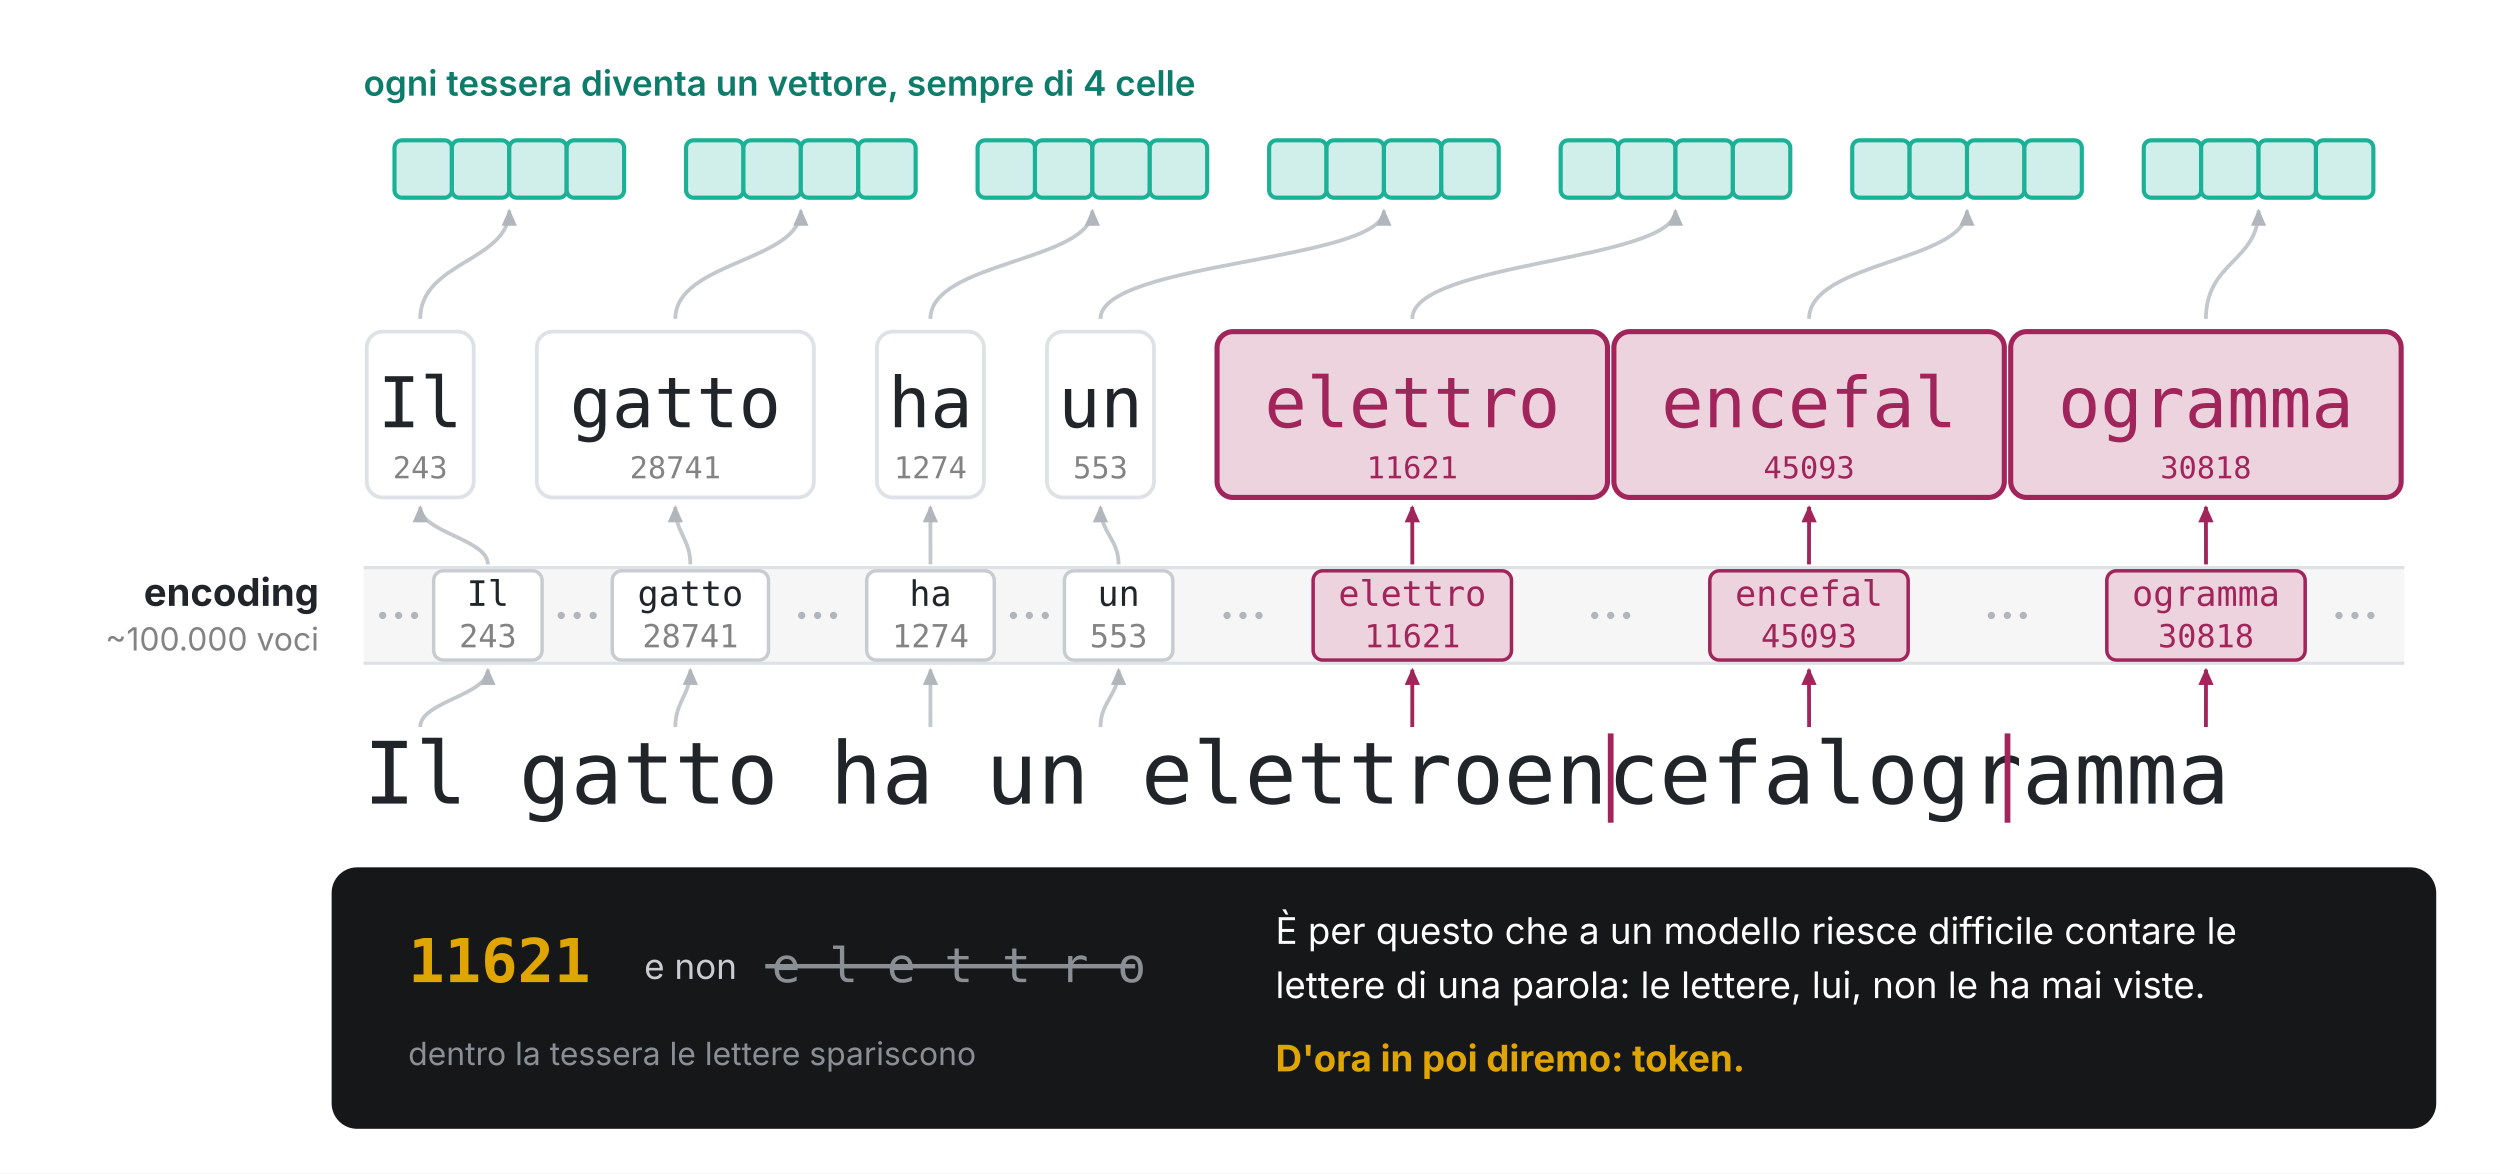
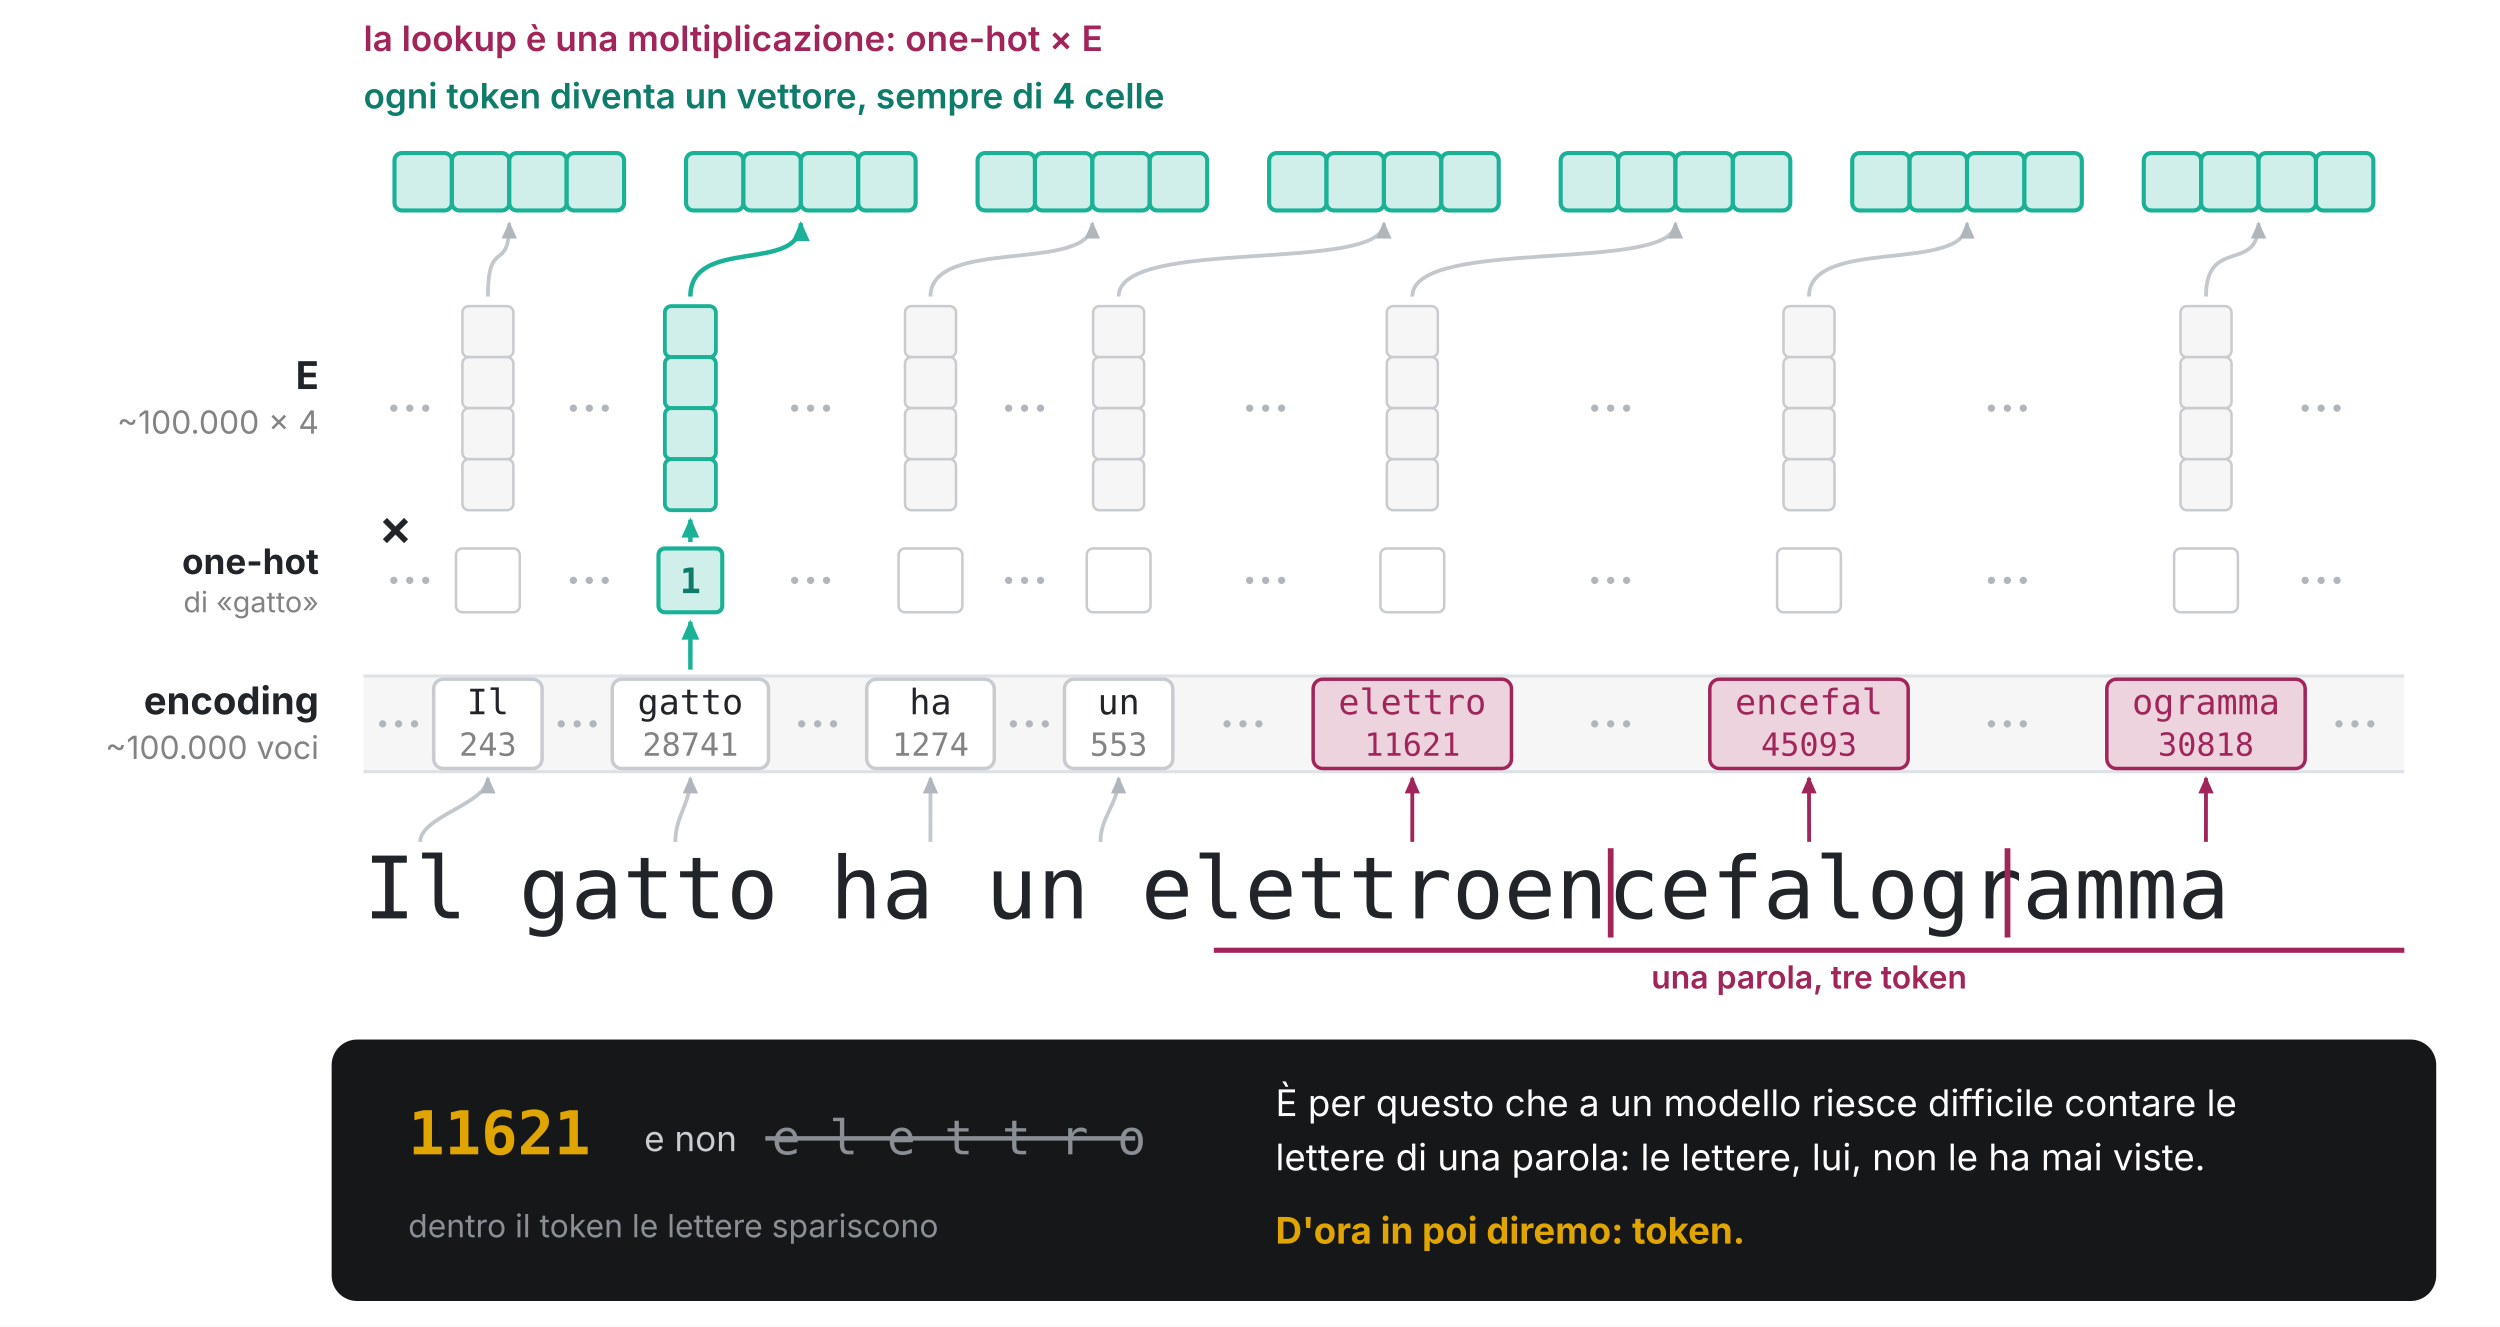
- <svg xmlns="http://www.w3.org/2000/svg" viewBox="0 0 784 368" width="784" height="368" role="img" aria-label="Dal basso: la frase grezza, la riga di encoding del vocabolario che trasforma ogni porzione di testo nel suo id, le tessere-token e infine i vettori di quattro celle; la parola rara pesca tre voci diverse del vocabolario">
+ <svg xmlns="http://www.w3.org/2000/svg" viewBox="0 0 784 416" width="784" height="416" role="img" aria-label="Dal basso: la frase grezza, la riga di encoding del vocabolario che trasforma ogni porzione di testo nel suo id, il vettore one-hot che accende una sola voce, la matrice degli embedding da cui quella voce pesca la sua colonna, e in cima i vettori di quattro celle; la parola rara pesca tre voci diverse del vocabolario">
  <defs>
    <marker id="a" viewBox="0 0 10 10" refX="8" refY="5" markerWidth="5" markerHeight="5" orient="auto-start-reverse">
      <path d="M 0 1 L 9 5 L 0 9 z" fill="#b0b6bc" />
    </marker>
    <marker id="ab" viewBox="0 0 10 10" refX="8" refY="5" markerWidth="5" markerHeight="5" orient="auto-start-reverse">
      <path d="M 0 1 L 9 5 L 0 9 z" fill="#a1245a" />
    </marker>
    <marker id="at" viewBox="0 0 10 10" refX="8" refY="5" markerWidth="5" markerHeight="5" orient="auto-start-reverse">
      <path d="M 0 1 L 9 5 L 0 9 z" fill="#1ab197" />
    </marker>
    <pattern id="dots" width="14" height="14" patternUnits="userSpaceOnUse">
      <circle cx="1.6" cy="1.6" r="1.1" fill="#e4e7ea" />
    </pattern>
  </defs>
-   <rect width="784" height="368" fill="#ffffff" />
-   <text x="100" y="190" font-family="Poppins, system-ui, -apple-system, 'Segoe UI', sans-serif" font-size="12" fill="#212529" text-anchor="end" font-weight="700">encoding</text>
-   <text x="100" y="204" font-family="Poppins, system-ui, -apple-system, 'Segoe UI', sans-serif" font-size="10" fill="#838383" text-anchor="end" font-weight="400">~100.000 voci</text>
+   <rect width="784" height="416" fill="#ffffff" />
+   <text x="100" y="122" font-family="Poppins, system-ui, -apple-system, 'Segoe UI', sans-serif" font-size="12" fill="#212529" text-anchor="end" font-weight="700">E</text>
+   <text x="100" y="136" font-family="Poppins, system-ui, -apple-system, 'Segoe UI', sans-serif" font-size="10" fill="#838383" text-anchor="end" font-weight="400">~100.000 × 4</text>
+   <text x="100" y="180" font-family="Poppins, system-ui, -apple-system, 'Segoe UI', sans-serif" font-size="11" fill="#212529" text-anchor="end" font-weight="700">one-hot</text>
+   <text x="100" y="192" font-family="Poppins, system-ui, -apple-system, 'Segoe UI', sans-serif" font-size="9" fill="#838383" text-anchor="end" font-weight="400">di «gatto»</text>
+   <text x="100" y="224" font-family="Poppins, system-ui, -apple-system, 'Segoe UI', sans-serif" font-size="12" fill="#212529" text-anchor="end" font-weight="700">encoding</text>
+   <text x="100" y="238" font-family="Poppins, system-ui, -apple-system, 'Segoe UI', sans-serif" font-size="10" fill="#838383" text-anchor="end" font-weight="400">~100.000 voci</text>
  <g transform="translate(84 0)">
-     <text x="30" y="30" font-family="Poppins, system-ui, -apple-system, 'Segoe UI', sans-serif" font-size="11" fill="#0e7c6a" text-anchor="start" font-weight="600">ogni tessera diventa un vettore, sempre di 4 celle</text>
-     <rect x="30" y="178" width="640" height="30" rx="0" fill="#f6f6f6" stroke="none" stroke-width="1.0" />
-     <line x1="30" y1="178" x2="670" y2="178" stroke="#dee2e6" stroke-width="1" />
-     <line x1="30" y1="208" x2="670" y2="208" stroke="#dee2e6" stroke-width="1" />
-     <circle cx="36.0" cy="193.0" r="1.15" fill="#b0b6bc" />
-     <circle cx="41.0" cy="193.0" r="1.15" fill="#b0b6bc" />
-     <circle cx="46.0" cy="193.0" r="1.15" fill="#b0b6bc" />
-     <circle cx="92.0" cy="193.0" r="1.15" fill="#b0b6bc" />
-     <circle cx="97.0" cy="193.0" r="1.15" fill="#b0b6bc" />
-     <circle cx="102.0" cy="193.0" r="1.15" fill="#b0b6bc" />
-     <circle cx="167.4" cy="193.0" r="1.15" fill="#b0b6bc" />
-     <circle cx="172.4" cy="193.0" r="1.15" fill="#b0b6bc" />
-     <circle cx="177.4" cy="193.0" r="1.15" fill="#b0b6bc" />
-     <circle cx="233.8" cy="193.0" r="1.15" fill="#b0b6bc" />
-     <circle cx="238.8" cy="193.0" r="1.15" fill="#b0b6bc" />
-     <circle cx="243.8" cy="193.0" r="1.15" fill="#b0b6bc" />
-     <circle cx="300.8" cy="193.0" r="1.15" fill="#b0b6bc" />
-     <circle cx="305.8" cy="193.0" r="1.15" fill="#b0b6bc" />
-     <circle cx="310.8" cy="193.0" r="1.15" fill="#b0b6bc" />
-     <circle cx="416.1" cy="193.0" r="1.15" fill="#b0b6bc" />
-     <circle cx="421.1" cy="193.0" r="1.15" fill="#b0b6bc" />
-     <circle cx="426.1" cy="193.0" r="1.15" fill="#b0b6bc" />
-     <circle cx="540.5" cy="193.0" r="1.15" fill="#b0b6bc" />
-     <circle cx="545.5" cy="193.0" r="1.15" fill="#b0b6bc" />
-     <circle cx="550.5" cy="193.0" r="1.15" fill="#b0b6bc" />
-     <circle cx="649.5" cy="193.0" r="1.15" fill="#b0b6bc" />
-     <circle cx="654.5" cy="193.0" r="1.15" fill="#b0b6bc" />
-     <circle cx="659.5" cy="193.0" r="1.15" fill="#b0b6bc" />
-     <rect x="52" y="179" width="34.0" height="28" rx="3" fill="#ffffff" stroke="#c8ccd0" stroke-width="1.1" />
-     <text x="69.0" y="190" font-family="'SFMono-Regular', Menlo, Monaco, Consolas, monospace" font-size="11" fill="#212529" text-anchor="middle" font-weight="500">Il</text>
-     <text x="69.0" y="203" font-family="'SFMono-Regular', Menlo, Monaco, Consolas, monospace" font-size="10" fill="#838383" text-anchor="middle" font-weight="400">243</text>
-     <rect x="108.0" y="179" width="49.0" height="28" rx="3" fill="#ffffff" stroke="#c8ccd0" stroke-width="1.1" />
-     <text x="132.5" y="190" font-family="'SFMono-Regular', Menlo, Monaco, Consolas, monospace" font-size="11" fill="#212529" text-anchor="middle" font-weight="500">gatto</text>
-     <text x="132.5" y="203" font-family="'SFMono-Regular', Menlo, Monaco, Consolas, monospace" font-size="10" fill="#838383" text-anchor="middle" font-weight="400">28741</text>
-     <rect x="187.8" y="179" width="40.0" height="28" rx="3" fill="#ffffff" stroke="#c8ccd0" stroke-width="1.1" />
-     <text x="207.8" y="190" font-family="'SFMono-Regular', Menlo, Monaco, Consolas, monospace" font-size="11" fill="#212529" text-anchor="middle" font-weight="500">ha</text>
-     <text x="207.8" y="203" font-family="'SFMono-Regular', Menlo, Monaco, Consolas, monospace" font-size="10" fill="#838383" text-anchor="middle" font-weight="400">1274</text>
-     <rect x="249.8" y="179" width="34.0" height="28" rx="3" fill="#ffffff" stroke="#c8ccd0" stroke-width="1.1" />
-     <text x="266.8" y="190" font-family="'SFMono-Regular', Menlo, Monaco, Consolas, monospace" font-size="11" fill="#212529" text-anchor="middle" font-weight="500">un</text>
-     <text x="266.8" y="203" font-family="'SFMono-Regular', Menlo, Monaco, Consolas, monospace" font-size="10" fill="#838383" text-anchor="middle" font-weight="400">553</text>
-     <rect x="327.8" y="179" width="62.2" height="28" rx="3" fill="#ecd3de" stroke="#a1245a" stroke-width="1.1" />
-     <text x="358.9" y="190" font-family="'SFMono-Regular', Menlo, Monaco, Consolas, monospace" font-size="11" fill="#a1245a" text-anchor="middle" font-weight="500">elettro</text>
-     <text x="358.9" y="203" font-family="'SFMono-Regular', Menlo, Monaco, Consolas, monospace" font-size="10" fill="#a1245a" text-anchor="middle" font-weight="400">11621</text>
-     <rect x="452.2" y="179" width="62.2" height="28" rx="3" fill="#ecd3de" stroke="#a1245a" stroke-width="1.1" />
-     <text x="483.3" y="190" font-family="'SFMono-Regular', Menlo, Monaco, Consolas, monospace" font-size="11" fill="#a1245a" text-anchor="middle" font-weight="500">encefal</text>
-     <text x="483.3" y="203" font-family="'SFMono-Regular', Menlo, Monaco, Consolas, monospace" font-size="10" fill="#a1245a" text-anchor="middle" font-weight="400">45093</text>
-     <rect x="576.7" y="179" width="62.2" height="28" rx="3" fill="#ecd3de" stroke="#a1245a" stroke-width="1.1" />
-     <text x="607.8" y="190" font-family="'SFMono-Regular', Menlo, Monaco, Consolas, monospace" font-size="11" fill="#a1245a" text-anchor="middle" font-weight="500">ogramma</text>
-     <text x="607.8" y="203" font-family="'SFMono-Regular', Menlo, Monaco, Consolas, monospace" font-size="10" fill="#a1245a" text-anchor="middle" font-weight="400">30818</text>
-     <rect x="39.714" y="44" width="18" height="18" rx="2.34" fill="#d1efea" stroke="#1ab197" stroke-width="1.3" />
-     <rect x="57.714" y="44" width="18" height="18" rx="2.34" fill="#d1efea" stroke="#1ab197" stroke-width="1.3" />
-     <rect x="75.714" y="44" width="18" height="18" rx="2.34" fill="#d1efea" stroke="#1ab197" stroke-width="1.3" />
-     <rect x="93.714" y="44" width="18" height="18" rx="2.34" fill="#d1efea" stroke="#1ab197" stroke-width="1.3" />
-     <path d="M 47.778 100 C 47.778 82 75.714 82 75.714 66" fill="none" stroke="#c3c8cd" stroke-width="1.2" marker-end="url(#a)" />
-     <rect x="31.0" y="104" width="33.556" height="52" rx="5" fill="#ffffff" stroke="#dee2e6" stroke-width="1.2" />
-     <text x="47.778" y="134" font-family="'SFMono-Regular', Menlo, Monaco, Consolas, monospace" font-size="22" fill="#212529" text-anchor="middle" font-weight="500">Il</text>
-     <text x="47.778" y="150" font-family="'SFMono-Regular', Menlo, Monaco, Consolas, monospace" font-size="9.5" fill="#838383" text-anchor="middle" font-weight="400">243</text>
-     <path d="M 69.0 177 C 69.0 169 47.778 167 47.778 159" fill="none" stroke="#c3c8cd" stroke-width="1.2" marker-end="url(#a)" />
-     <path d="M 47.778 228 C 47.778 220 69.0 218 69.0 210" fill="none" stroke="#c3c8cd" stroke-width="1.2" marker-end="url(#a)" />
-     <rect x="131.143" y="44" width="18" height="18" rx="2.34" fill="#d1efea" stroke="#1ab197" stroke-width="1.3" />
-     <rect x="149.143" y="44" width="18" height="18" rx="2.34" fill="#d1efea" stroke="#1ab197" stroke-width="1.3" />
-     <rect x="167.143" y="44" width="18" height="18" rx="2.34" fill="#d1efea" stroke="#1ab197" stroke-width="1.3" />
-     <rect x="185.143" y="44" width="18" height="18" rx="2.34" fill="#d1efea" stroke="#1ab197" stroke-width="1.3" />
-     <path d="M 127.778 100 C 127.778 82 167.143 82 167.143 66" fill="none" stroke="#c3c8cd" stroke-width="1.2" marker-end="url(#a)" />
-     <rect x="84.333" y="104" width="86.889" height="52" rx="5" fill="#ffffff" stroke="#dee2e6" stroke-width="1.2" />
-     <text x="127.778" y="134" font-family="'SFMono-Regular', Menlo, Monaco, Consolas, monospace" font-size="22" fill="#212529" text-anchor="middle" font-weight="500">gatto</text>
-     <text x="127.778" y="150" font-family="'SFMono-Regular', Menlo, Monaco, Consolas, monospace" font-size="9.5" fill="#838383" text-anchor="middle" font-weight="400">28741</text>
-     <path d="M 132.5 177 C 132.5 169 127.778 167 127.778 159" fill="none" stroke="#c3c8cd" stroke-width="1.2" marker-end="url(#a)" />
-     <path d="M 127.778 228 C 127.778 220 132.5 218 132.5 210" fill="none" stroke="#c3c8cd" stroke-width="1.2" marker-end="url(#a)" />
-     <rect x="222.571" y="44" width="18" height="18" rx="2.34" fill="#d1efea" stroke="#1ab197" stroke-width="1.3" />
-     <rect x="240.571" y="44" width="18" height="18" rx="2.34" fill="#d1efea" stroke="#1ab197" stroke-width="1.3" />
-     <rect x="258.571" y="44" width="18" height="18" rx="2.34" fill="#d1efea" stroke="#1ab197" stroke-width="1.3" />
-     <rect x="276.571" y="44" width="18" height="18" rx="2.34" fill="#d1efea" stroke="#1ab197" stroke-width="1.3" />
-     <path d="M 207.778 100 C 207.778 82 258.571 82 258.571 66" fill="none" stroke="#c3c8cd" stroke-width="1.2" marker-end="url(#a)" />
-     <rect x="191.0" y="104" width="33.556" height="52" rx="5" fill="#ffffff" stroke="#dee2e6" stroke-width="1.2" />
-     <text x="207.778" y="134" font-family="'SFMono-Regular', Menlo, Monaco, Consolas, monospace" font-size="22" fill="#212529" text-anchor="middle" font-weight="500">ha</text>
-     <text x="207.778" y="150" font-family="'SFMono-Regular', Menlo, Monaco, Consolas, monospace" font-size="9.5" fill="#838383" text-anchor="middle" font-weight="400">1274</text>
-     <path d="M 207.8 177 C 207.8 169 207.778 167 207.778 159" fill="none" stroke="#c3c8cd" stroke-width="1.2" marker-end="url(#a)" />
-     <path d="M 207.778 228 C 207.778 220 207.8 218 207.8 210" fill="none" stroke="#c3c8cd" stroke-width="1.2" marker-end="url(#a)" />
-     <rect x="314.0" y="44" width="18" height="18" rx="2.34" fill="#d1efea" stroke="#1ab197" stroke-width="1.3" />
-     <rect x="332.0" y="44" width="18" height="18" rx="2.34" fill="#d1efea" stroke="#1ab197" stroke-width="1.3" />
-     <rect x="350.0" y="44" width="18" height="18" rx="2.34" fill="#d1efea" stroke="#1ab197" stroke-width="1.3" />
-     <rect x="368.0" y="44" width="18" height="18" rx="2.34" fill="#d1efea" stroke="#1ab197" stroke-width="1.3" />
-     <path d="M 261.111 100 C 261.111 82 350.0 82 350.0 66" fill="none" stroke="#c3c8cd" stroke-width="1.2" marker-end="url(#a)" />
-     <rect x="244.333" y="104" width="33.556" height="52" rx="5" fill="#ffffff" stroke="#dee2e6" stroke-width="1.2" />
-     <text x="261.111" y="134" font-family="'SFMono-Regular', Menlo, Monaco, Consolas, monospace" font-size="22" fill="#212529" text-anchor="middle" font-weight="500">un</text>
-     <text x="261.111" y="150" font-family="'SFMono-Regular', Menlo, Monaco, Consolas, monospace" font-size="9.5" fill="#838383" text-anchor="middle" font-weight="400">553</text>
-     <path d="M 266.8 177 C 266.8 169 261.111 167 261.111 159" fill="none" stroke="#c3c8cd" stroke-width="1.2" marker-end="url(#a)" />
-     <path d="M 261.111 228 C 261.111 220 266.8 218 266.8 210" fill="none" stroke="#c3c8cd" stroke-width="1.2" marker-end="url(#a)" />
-     <rect x="405.429" y="44" width="18" height="18" rx="2.34" fill="#d1efea" stroke="#1ab197" stroke-width="1.3" />
-     <rect x="423.429" y="44" width="18" height="18" rx="2.34" fill="#d1efea" stroke="#1ab197" stroke-width="1.3" />
-     <rect x="441.429" y="44" width="18" height="18" rx="2.34" fill="#d1efea" stroke="#1ab197" stroke-width="1.3" />
-     <rect x="459.429" y="44" width="18" height="18" rx="2.34" fill="#d1efea" stroke="#1ab197" stroke-width="1.3" />
-     <path d="M 358.889 100 C 358.889 82 441.429 82 441.429 66" fill="none" stroke="#c3c8cd" stroke-width="1.2" marker-end="url(#a)" />
-     <rect x="297.667" y="104" width="122.444" height="52" rx="5" fill="#ecd3de" stroke="#a1245a" stroke-width="1.6" />
-     <text x="358.889" y="134" font-family="'SFMono-Regular', Menlo, Monaco, Consolas, monospace" font-size="22" fill="#a1245a" text-anchor="middle" font-weight="500">elettro</text>
-     <text x="358.889" y="150" font-family="'SFMono-Regular', Menlo, Monaco, Consolas, monospace" font-size="9.5" fill="#a1245a" text-anchor="middle" font-weight="400">11621</text>
-     <path d="M 358.9 177 C 358.9 169 358.889 167 358.889 159" fill="none" stroke="#a1245a" stroke-width="1.2" marker-end="url(#ab)" />
-     <path d="M 358.889 228 C 358.889 220 358.9 218 358.9 210" fill="none" stroke="#a1245a" stroke-width="1.2" marker-end="url(#ab)" />
-     <rect x="496.857" y="44" width="18" height="18" rx="2.34" fill="#d1efea" stroke="#1ab197" stroke-width="1.3" />
-     <rect x="514.857" y="44" width="18" height="18" rx="2.34" fill="#d1efea" stroke="#1ab197" stroke-width="1.3" />
-     <rect x="532.857" y="44" width="18" height="18" rx="2.34" fill="#d1efea" stroke="#1ab197" stroke-width="1.3" />
-     <rect x="550.857" y="44" width="18" height="18" rx="2.34" fill="#d1efea" stroke="#1ab197" stroke-width="1.3" />
-     <path d="M 483.333 100 C 483.333 82 532.857 82 532.857 66" fill="none" stroke="#c3c8cd" stroke-width="1.2" marker-end="url(#a)" />
-     <rect x="422.111" y="104" width="122.444" height="52" rx="5" fill="#ecd3de" stroke="#a1245a" stroke-width="1.6" />
-     <text x="483.333" y="134" font-family="'SFMono-Regular', Menlo, Monaco, Consolas, monospace" font-size="22" fill="#a1245a" text-anchor="middle" font-weight="500">encefal</text>
-     <text x="483.333" y="150" font-family="'SFMono-Regular', Menlo, Monaco, Consolas, monospace" font-size="9.5" fill="#a1245a" text-anchor="middle" font-weight="400">45093</text>
-     <path d="M 483.3 177 C 483.3 169 483.333 167 483.333 159" fill="none" stroke="#a1245a" stroke-width="1.2" marker-end="url(#ab)" />
-     <path d="M 483.333 228 C 483.333 220 483.3 218 483.3 210" fill="none" stroke="#a1245a" stroke-width="1.2" marker-end="url(#ab)" />
-     <rect x="588.286" y="44" width="18" height="18" rx="2.34" fill="#d1efea" stroke="#1ab197" stroke-width="1.3" />
-     <rect x="606.286" y="44" width="18" height="18" rx="2.34" fill="#d1efea" stroke="#1ab197" stroke-width="1.3" />
-     <rect x="624.286" y="44" width="18" height="18" rx="2.34" fill="#d1efea" stroke="#1ab197" stroke-width="1.3" />
-     <rect x="642.286" y="44" width="18" height="18" rx="2.34" fill="#d1efea" stroke="#1ab197" stroke-width="1.3" />
-     <path d="M 607.778 100 C 607.778 82 624.286 82 624.286 66" fill="none" stroke="#c3c8cd" stroke-width="1.2" marker-end="url(#a)" />
-     <rect x="546.556" y="104" width="122.444" height="52" rx="5" fill="#ecd3de" stroke="#a1245a" stroke-width="1.6" />
-     <text x="607.778" y="134" font-family="'SFMono-Regular', Menlo, Monaco, Consolas, monospace" font-size="22" fill="#a1245a" text-anchor="middle" font-weight="500">ogramma</text>
-     <text x="607.778" y="150" font-family="'SFMono-Regular', Menlo, Monaco, Consolas, monospace" font-size="9.5" fill="#a1245a" text-anchor="middle" font-weight="400">30818</text>
-     <path d="M 607.8 177 C 607.8 169 607.778 167 607.778 159" fill="none" stroke="#a1245a" stroke-width="1.2" marker-end="url(#ab)" />
-     <path d="M 607.778 228 C 607.778 220 607.8 218 607.8 210" fill="none" stroke="#a1245a" stroke-width="1.2" marker-end="url(#ab)" />
-     <text x="30" y="252" textLength="640" lengthAdjust="spacingAndGlyphs" font-family="'SFMono-Regular', Menlo, Monaco, Consolas, monospace" font-size="27" fill="#212529">Il gatto ha un elettroencefalogramma</text>
-     <line x1="421.111" y1="230" x2="421.111" y2="258" stroke="#a1245a" stroke-width="1.8" />
-     <line x1="545.556" y1="230" x2="545.556" y2="258" stroke="#a1245a" stroke-width="1.8" />
-     <rect x="20" y="272" width="660" height="82" rx="8" fill="#161719" stroke="none" stroke-width="1.0" />
-     <text x="44" y="308" font-family="'SFMono-Regular', Menlo, Monaco, Consolas, monospace" font-size="19" fill="#e0a500" text-anchor="start" font-weight="700">11621</text>
-     <text x="118" y="307" font-family="Poppins, system-ui, -apple-system, 'Segoe UI', sans-serif" font-size="11" fill="#c9ccd1" text-anchor="start" font-weight="400">e non</text>
-     <text x="158" y="308" font-family="'SFMono-Regular', Menlo, Monaco, Consolas, monospace" font-size="15" fill="#8a8f96" text-anchor="start" font-weight="400">e l e t t r o</text>
-     <line x1="156" y1="303" x2="272" y2="303" stroke="#8a8f96" stroke-width="1.4" />
-     <text x="44" y="334" font-family="Poppins, system-ui, -apple-system, 'Segoe UI', sans-serif" font-size="10" fill="#8a8f96" text-anchor="start" font-weight="400">dentro la tessera le lettere spariscono</text>
-     <text x="316" y="296" font-family="Poppins, system-ui, -apple-system, 'Segoe UI', sans-serif" font-size="11.5" fill="#ffffff" text-anchor="start" font-weight="400">È per questo che a un modello riesce difficile contare le</text>
-     <text x="316" y="313" font-family="Poppins, system-ui, -apple-system, 'Segoe UI', sans-serif" font-size="11.5" fill="#ffffff" text-anchor="start" font-weight="400">lettere di una parola: le lettere, lui, non le ha mai viste.</text>
-     <text x="316" y="336" font-family="Poppins, system-ui, -apple-system, 'Segoe UI', sans-serif" font-size="11.5" fill="#e0a500" text-anchor="start" font-weight="700">D'ora in poi diremo: token.</text>
+     <text x="30" y="16" font-family="Poppins, system-ui, -apple-system, 'Segoe UI', sans-serif" font-size="11" fill="#a1245a" text-anchor="start" font-weight="600">la lookup è una moltiplicazione: one-hot × E</text>
+     <text x="30" y="34" font-family="Poppins, system-ui, -apple-system, 'Segoe UI', sans-serif" font-size="11" fill="#0e7c6a" text-anchor="start" font-weight="600">ogni token diventa un vettore, sempre di 4 celle</text>
+     <rect x="30" y="212" width="640" height="30" rx="0" fill="#f6f6f6" stroke="none" stroke-width="1.0" />
+     <line x1="30" y1="212" x2="670" y2="212" stroke="#dee2e6" stroke-width="1" />
+     <line x1="30" y1="242" x2="670" y2="242" stroke="#dee2e6" stroke-width="1" />
+     <circle cx="36.0" cy="227.0" r="1.15" fill="#b0b6bc" />
+     <circle cx="41.0" cy="227.0" r="1.15" fill="#b0b6bc" />
+     <circle cx="46.0" cy="227.0" r="1.15" fill="#b0b6bc" />
+     <circle cx="92.0" cy="227.0" r="1.15" fill="#b0b6bc" />
+     <circle cx="97.0" cy="227.0" r="1.15" fill="#b0b6bc" />
+     <circle cx="102.0" cy="227.0" r="1.15" fill="#b0b6bc" />
+     <circle cx="167.4" cy="227.0" r="1.15" fill="#b0b6bc" />
+     <circle cx="172.4" cy="227.0" r="1.15" fill="#b0b6bc" />
+     <circle cx="177.4" cy="227.0" r="1.15" fill="#b0b6bc" />
+     <circle cx="233.8" cy="227.0" r="1.15" fill="#b0b6bc" />
+     <circle cx="238.8" cy="227.0" r="1.15" fill="#b0b6bc" />
+     <circle cx="243.8" cy="227.0" r="1.15" fill="#b0b6bc" />
+     <circle cx="300.8" cy="227.0" r="1.15" fill="#b0b6bc" />
+     <circle cx="305.8" cy="227.0" r="1.15" fill="#b0b6bc" />
+     <circle cx="310.8" cy="227.0" r="1.15" fill="#b0b6bc" />
+     <circle cx="416.1" cy="227.0" r="1.15" fill="#b0b6bc" />
+     <circle cx="421.1" cy="227.0" r="1.15" fill="#b0b6bc" />
+     <circle cx="426.1" cy="227.0" r="1.15" fill="#b0b6bc" />
+     <circle cx="540.5" cy="227.0" r="1.15" fill="#b0b6bc" />
+     <circle cx="545.5" cy="227.0" r="1.15" fill="#b0b6bc" />
+     <circle cx="550.5" cy="227.0" r="1.15" fill="#b0b6bc" />
+     <circle cx="649.5" cy="227.0" r="1.15" fill="#b0b6bc" />
+     <circle cx="654.5" cy="227.0" r="1.15" fill="#b0b6bc" />
+     <circle cx="659.5" cy="227.0" r="1.15" fill="#b0b6bc" />
+     <rect x="52" y="213" width="34.0" height="28" rx="3" fill="#ffffff" stroke="#c8ccd0" stroke-width="1.1" />
+     <text x="69.0" y="224" font-family="'SFMono-Regular', Menlo, Monaco, Consolas, monospace" font-size="11" fill="#212529" text-anchor="middle" font-weight="500">Il</text>
+     <text x="69.0" y="237" font-family="'SFMono-Regular', Menlo, Monaco, Consolas, monospace" font-size="10" fill="#838383" text-anchor="middle" font-weight="400">243</text>
+     <rect x="108.0" y="213" width="49.0" height="28" rx="3" fill="#ffffff" stroke="#c8ccd0" stroke-width="1.1" />
+     <text x="132.5" y="224" font-family="'SFMono-Regular', Menlo, Monaco, Consolas, monospace" font-size="11" fill="#212529" text-anchor="middle" font-weight="500">gatto</text>
+     <text x="132.5" y="237" font-family="'SFMono-Regular', Menlo, Monaco, Consolas, monospace" font-size="10" fill="#838383" text-anchor="middle" font-weight="400">28741</text>
+     <rect x="187.8" y="213" width="40.0" height="28" rx="3" fill="#ffffff" stroke="#c8ccd0" stroke-width="1.1" />
+     <text x="207.8" y="224" font-family="'SFMono-Regular', Menlo, Monaco, Consolas, monospace" font-size="11" fill="#212529" text-anchor="middle" font-weight="500">ha</text>
+     <text x="207.8" y="237" font-family="'SFMono-Regular', Menlo, Monaco, Consolas, monospace" font-size="10" fill="#838383" text-anchor="middle" font-weight="400">1274</text>
+     <rect x="249.8" y="213" width="34.0" height="28" rx="3" fill="#ffffff" stroke="#c8ccd0" stroke-width="1.1" />
+     <text x="266.8" y="224" font-family="'SFMono-Regular', Menlo, Monaco, Consolas, monospace" font-size="11" fill="#212529" text-anchor="middle" font-weight="500">un</text>
+     <text x="266.8" y="237" font-family="'SFMono-Regular', Menlo, Monaco, Consolas, monospace" font-size="10" fill="#838383" text-anchor="middle" font-weight="400">553</text>
+     <rect x="327.8" y="213" width="62.2" height="28" rx="3" fill="#ecd3de" stroke="#a1245a" stroke-width="1.1" />
+     <text x="358.9" y="224" font-family="'SFMono-Regular', Menlo, Monaco, Consolas, monospace" font-size="11" fill="#a1245a" text-anchor="middle" font-weight="500">elettro</text>
+     <text x="358.9" y="237" font-family="'SFMono-Regular', Menlo, Monaco, Consolas, monospace" font-size="10" fill="#a1245a" text-anchor="middle" font-weight="400">11621</text>
+     <rect x="452.2" y="213" width="62.2" height="28" rx="3" fill="#ecd3de" stroke="#a1245a" stroke-width="1.1" />
+     <text x="483.3" y="224" font-family="'SFMono-Regular', Menlo, Monaco, Consolas, monospace" font-size="11" fill="#a1245a" text-anchor="middle" font-weight="500">encefal</text>
+     <text x="483.3" y="237" font-family="'SFMono-Regular', Menlo, Monaco, Consolas, monospace" font-size="10" fill="#a1245a" text-anchor="middle" font-weight="400">45093</text>
+     <rect x="576.7" y="213" width="62.2" height="28" rx="3" fill="#ecd3de" stroke="#a1245a" stroke-width="1.1" />
+     <text x="607.8" y="224" font-family="'SFMono-Regular', Menlo, Monaco, Consolas, monospace" font-size="11" fill="#a1245a" text-anchor="middle" font-weight="500">ogramma</text>
+     <text x="607.8" y="237" font-family="'SFMono-Regular', Menlo, Monaco, Consolas, monospace" font-size="10" fill="#a1245a" text-anchor="middle" font-weight="400">30818</text>
+     <circle cx="39.5" cy="128.0" r="1.15" fill="#b0b6bc" />
+     <circle cx="39.5" cy="182.0" r="1.15" fill="#b0b6bc" />
+     <circle cx="44.5" cy="128.0" r="1.15" fill="#b0b6bc" />
+     <circle cx="44.5" cy="182.0" r="1.15" fill="#b0b6bc" />
+     <circle cx="49.5" cy="128.0" r="1.15" fill="#b0b6bc" />
+     <circle cx="49.5" cy="182.0" r="1.15" fill="#b0b6bc" />
+     <circle cx="95.8" cy="128.0" r="1.15" fill="#b0b6bc" />
+     <circle cx="95.8" cy="182.0" r="1.15" fill="#b0b6bc" />
+     <circle cx="100.8" cy="128.0" r="1.15" fill="#b0b6bc" />
+     <circle cx="100.8" cy="182.0" r="1.15" fill="#b0b6bc" />
+     <circle cx="105.8" cy="128.0" r="1.15" fill="#b0b6bc" />
+     <circle cx="105.8" cy="182.0" r="1.15" fill="#b0b6bc" />
+     <circle cx="165.2" cy="128.0" r="1.15" fill="#b0b6bc" />
+     <circle cx="165.2" cy="182.0" r="1.15" fill="#b0b6bc" />
+     <circle cx="170.2" cy="128.0" r="1.15" fill="#b0b6bc" />
+     <circle cx="170.2" cy="182.0" r="1.15" fill="#b0b6bc" />
+     <circle cx="175.2" cy="128.0" r="1.15" fill="#b0b6bc" />
+     <circle cx="175.2" cy="182.0" r="1.15" fill="#b0b6bc" />
+     <circle cx="232.3" cy="128.0" r="1.15" fill="#b0b6bc" />
+     <circle cx="232.3" cy="182.0" r="1.15" fill="#b0b6bc" />
+     <circle cx="237.3" cy="128.0" r="1.15" fill="#b0b6bc" />
+     <circle cx="237.3" cy="182.0" r="1.15" fill="#b0b6bc" />
+     <circle cx="242.3" cy="128.0" r="1.15" fill="#b0b6bc" />
+     <circle cx="242.3" cy="182.0" r="1.15" fill="#b0b6bc" />
+     <circle cx="307.9" cy="128.0" r="1.15" fill="#b0b6bc" />
+     <circle cx="307.9" cy="182.0" r="1.15" fill="#b0b6bc" />
+     <circle cx="312.9" cy="128.0" r="1.15" fill="#b0b6bc" />
+     <circle cx="312.9" cy="182.0" r="1.15" fill="#b0b6bc" />
+     <circle cx="317.9" cy="128.0" r="1.15" fill="#b0b6bc" />
+     <circle cx="317.9" cy="182.0" r="1.15" fill="#b0b6bc" />
+     <circle cx="416.1" cy="128.0" r="1.15" fill="#b0b6bc" />
+     <circle cx="416.1" cy="182.0" r="1.15" fill="#b0b6bc" />
+     <circle cx="421.1" cy="128.0" r="1.15" fill="#b0b6bc" />
+     <circle cx="421.1" cy="182.0" r="1.15" fill="#b0b6bc" />
+     <circle cx="426.1" cy="128.0" r="1.15" fill="#b0b6bc" />
+     <circle cx="426.1" cy="182.0" r="1.15" fill="#b0b6bc" />
+     <circle cx="540.5" cy="128.0" r="1.15" fill="#b0b6bc" />
+     <circle cx="540.5" cy="182.0" r="1.15" fill="#b0b6bc" />
+     <circle cx="545.5" cy="128.0" r="1.15" fill="#b0b6bc" />
+     <circle cx="545.5" cy="182.0" r="1.15" fill="#b0b6bc" />
+     <circle cx="550.5" cy="128.0" r="1.15" fill="#b0b6bc" />
+     <circle cx="550.5" cy="182.0" r="1.15" fill="#b0b6bc" />
+     <circle cx="638.9" cy="128.0" r="1.15" fill="#b0b6bc" />
+     <circle cx="638.9" cy="182.0" r="1.15" fill="#b0b6bc" />
+     <circle cx="643.9" cy="128.0" r="1.15" fill="#b0b6bc" />
+     <circle cx="643.9" cy="182.0" r="1.15" fill="#b0b6bc" />
+     <circle cx="648.9" cy="128.0" r="1.15" fill="#b0b6bc" />
+     <circle cx="648.9" cy="182.0" r="1.15" fill="#b0b6bc" />
+     <rect x="61.0" y="96" width="16" height="16" rx="2" fill="#f6f6f6" stroke="#c8ccd0" stroke-width="0.8" />
+     <rect x="61.0" y="112" width="16" height="16" rx="2" fill="#f6f6f6" stroke="#c8ccd0" stroke-width="0.8" />
+     <rect x="61.0" y="128" width="16" height="16" rx="2" fill="#f6f6f6" stroke="#c8ccd0" stroke-width="0.8" />
+     <rect x="61.0" y="144" width="16" height="16" rx="2" fill="#f6f6f6" stroke="#c8ccd0" stroke-width="0.8" />
+     <rect x="59.0" y="172" width="20" height="20" rx="2" fill="#ffffff" stroke="#c8ccd0" stroke-width="0.8" />
+     <rect x="124.5" y="96" width="16" height="16" rx="2" fill="#d1efea" stroke="#1ab197" stroke-width="1.2" />
+     <rect x="124.5" y="112" width="16" height="16" rx="2" fill="#d1efea" stroke="#1ab197" stroke-width="1.2" />
+     <rect x="124.5" y="128" width="16" height="16" rx="2" fill="#d1efea" stroke="#1ab197" stroke-width="1.2" />
+     <rect x="124.5" y="144" width="16" height="16" rx="2" fill="#d1efea" stroke="#1ab197" stroke-width="1.2" />
+     <rect x="122.5" y="172" width="20" height="20" rx="2" fill="#d1efea" stroke="#1ab197" stroke-width="1.3" />
+     <text x="132.5" y="186" font-family="'SFMono-Regular', Menlo, Monaco, Consolas, monospace" font-size="11" fill="#0e7c6a" text-anchor="middle" font-weight="700">1</text>
+     <rect x="199.8" y="96" width="16" height="16" rx="2" fill="#f6f6f6" stroke="#c8ccd0" stroke-width="0.8" />
+     <rect x="199.8" y="112" width="16" height="16" rx="2" fill="#f6f6f6" stroke="#c8ccd0" stroke-width="0.8" />
+     <rect x="199.8" y="128" width="16" height="16" rx="2" fill="#f6f6f6" stroke="#c8ccd0" stroke-width="0.8" />
+     <rect x="199.8" y="144" width="16" height="16" rx="2" fill="#f6f6f6" stroke="#c8ccd0" stroke-width="0.8" />
+     <rect x="197.8" y="172" width="20" height="20" rx="2" fill="#ffffff" stroke="#c8ccd0" stroke-width="0.8" />
+     <rect x="258.8" y="96" width="16" height="16" rx="2" fill="#f6f6f6" stroke="#c8ccd0" stroke-width="0.8" />
+     <rect x="258.8" y="112" width="16" height="16" rx="2" fill="#f6f6f6" stroke="#c8ccd0" stroke-width="0.8" />
+     <rect x="258.8" y="128" width="16" height="16" rx="2" fill="#f6f6f6" stroke="#c8ccd0" stroke-width="0.8" />
+     <rect x="258.8" y="144" width="16" height="16" rx="2" fill="#f6f6f6" stroke="#c8ccd0" stroke-width="0.8" />
+     <rect x="256.8" y="172" width="20" height="20" rx="2" fill="#ffffff" stroke="#c8ccd0" stroke-width="0.8" />
+     <rect x="350.9" y="96" width="16" height="16" rx="2" fill="#f6f6f6" stroke="#c8ccd0" stroke-width="0.8" />
+     <rect x="350.9" y="112" width="16" height="16" rx="2" fill="#f6f6f6" stroke="#c8ccd0" stroke-width="0.8" />
+     <rect x="350.9" y="128" width="16" height="16" rx="2" fill="#f6f6f6" stroke="#c8ccd0" stroke-width="0.8" />
+     <rect x="350.9" y="144" width="16" height="16" rx="2" fill="#f6f6f6" stroke="#c8ccd0" stroke-width="0.8" />
+     <rect x="348.9" y="172" width="20" height="20" rx="2" fill="#ffffff" stroke="#c8ccd0" stroke-width="0.8" />
+     <rect x="475.3" y="96" width="16" height="16" rx="2" fill="#f6f6f6" stroke="#c8ccd0" stroke-width="0.8" />
+     <rect x="475.3" y="112" width="16" height="16" rx="2" fill="#f6f6f6" stroke="#c8ccd0" stroke-width="0.8" />
+     <rect x="475.3" y="128" width="16" height="16" rx="2" fill="#f6f6f6" stroke="#c8ccd0" stroke-width="0.8" />
+     <rect x="475.3" y="144" width="16" height="16" rx="2" fill="#f6f6f6" stroke="#c8ccd0" stroke-width="0.8" />
+     <rect x="473.3" y="172" width="20" height="20" rx="2" fill="#ffffff" stroke="#c8ccd0" stroke-width="0.8" />
+     <rect x="599.8" y="96" width="16" height="16" rx="2" fill="#f6f6f6" stroke="#c8ccd0" stroke-width="0.8" />
+     <rect x="599.8" y="112" width="16" height="16" rx="2" fill="#f6f6f6" stroke="#c8ccd0" stroke-width="0.8" />
+     <rect x="599.8" y="128" width="16" height="16" rx="2" fill="#f6f6f6" stroke="#c8ccd0" stroke-width="0.8" />
+     <rect x="599.8" y="144" width="16" height="16" rx="2" fill="#f6f6f6" stroke="#c8ccd0" stroke-width="0.8" />
+     <rect x="597.8" y="172" width="20" height="20" rx="2" fill="#ffffff" stroke="#c8ccd0" stroke-width="0.8" />
+     <text x="40" y="171.0" font-family="Poppins, system-ui, -apple-system, 'Segoe UI', sans-serif" font-size="16" fill="#212529" text-anchor="middle" font-weight="600">×</text>
+     <path d="M 132.5 210 L 132.5 195" fill="none" stroke="#1ab197" stroke-width="1.4" marker-end="url(#at)" />
+     <path d="M 132.5 170 L 132.5 163" fill="none" stroke="#1ab197" stroke-width="1.4" marker-end="url(#at)" />
+     <rect x="39.714" y="48" width="18" height="18" rx="2.34" fill="#d1efea" stroke="#1ab197" stroke-width="1.3" />
+     <rect x="57.714" y="48" width="18" height="18" rx="2.34" fill="#d1efea" stroke="#1ab197" stroke-width="1.3" />
+     <rect x="75.714" y="48" width="18" height="18" rx="2.34" fill="#d1efea" stroke="#1ab197" stroke-width="1.3" />
+     <rect x="93.714" y="48" width="18" height="18" rx="2.34" fill="#d1efea" stroke="#1ab197" stroke-width="1.3" />
+     <path d="M 69.0 93 C 69.0 74 75.714 86 75.714 70" fill="none" stroke="#c3c8cd" stroke-width="1.2" marker-end="url(#a)" />
+     <path d="M 47.778 264 C 47.778 256 69.0 252 69.0 244" fill="none" stroke="#c3c8cd" stroke-width="1.2" marker-end="url(#a)" />
+     <rect x="131.143" y="48" width="18" height="18" rx="2.34" fill="#d1efea" stroke="#1ab197" stroke-width="1.3" />
+     <rect x="149.143" y="48" width="18" height="18" rx="2.34" fill="#d1efea" stroke="#1ab197" stroke-width="1.3" />
+     <rect x="167.143" y="48" width="18" height="18" rx="2.34" fill="#d1efea" stroke="#1ab197" stroke-width="1.3" />
+     <rect x="185.143" y="48" width="18" height="18" rx="2.34" fill="#d1efea" stroke="#1ab197" stroke-width="1.3" />
+     <path d="M 132.5 93 C 132.5 74 167.143 86 167.143 70" fill="none" stroke="#1ab197" stroke-width="1.4" marker-end="url(#at)" />
+     <path d="M 127.778 264 C 127.778 256 132.5 252 132.5 244" fill="none" stroke="#c3c8cd" stroke-width="1.2" marker-end="url(#a)" />
+     <rect x="222.571" y="48" width="18" height="18" rx="2.34" fill="#d1efea" stroke="#1ab197" stroke-width="1.3" />
+     <rect x="240.571" y="48" width="18" height="18" rx="2.34" fill="#d1efea" stroke="#1ab197" stroke-width="1.3" />
+     <rect x="258.571" y="48" width="18" height="18" rx="2.34" fill="#d1efea" stroke="#1ab197" stroke-width="1.3" />
+     <rect x="276.571" y="48" width="18" height="18" rx="2.34" fill="#d1efea" stroke="#1ab197" stroke-width="1.3" />
+     <path d="M 207.8 93 C 207.8 74 258.571 86 258.571 70" fill="none" stroke="#c3c8cd" stroke-width="1.2" marker-end="url(#a)" />
+     <path d="M 207.778 264 C 207.778 256 207.8 252 207.8 244" fill="none" stroke="#c3c8cd" stroke-width="1.2" marker-end="url(#a)" />
+     <rect x="314.0" y="48" width="18" height="18" rx="2.34" fill="#d1efea" stroke="#1ab197" stroke-width="1.3" />
+     <rect x="332.0" y="48" width="18" height="18" rx="2.34" fill="#d1efea" stroke="#1ab197" stroke-width="1.3" />
+     <rect x="350.0" y="48" width="18" height="18" rx="2.34" fill="#d1efea" stroke="#1ab197" stroke-width="1.3" />
+     <rect x="368.0" y="48" width="18" height="18" rx="2.34" fill="#d1efea" stroke="#1ab197" stroke-width="1.3" />
+     <path d="M 266.8 93 C 266.8 74 350.0 86 350.0 70" fill="none" stroke="#c3c8cd" stroke-width="1.2" marker-end="url(#a)" />
+     <path d="M 261.111 264 C 261.111 256 266.8 252 266.8 244" fill="none" stroke="#c3c8cd" stroke-width="1.2" marker-end="url(#a)" />
+     <rect x="405.429" y="48" width="18" height="18" rx="2.34" fill="#d1efea" stroke="#1ab197" stroke-width="1.3" />
+     <rect x="423.429" y="48" width="18" height="18" rx="2.34" fill="#d1efea" stroke="#1ab197" stroke-width="1.3" />
+     <rect x="441.429" y="48" width="18" height="18" rx="2.34" fill="#d1efea" stroke="#1ab197" stroke-width="1.3" />
+     <rect x="459.429" y="48" width="18" height="18" rx="2.34" fill="#d1efea" stroke="#1ab197" stroke-width="1.3" />
+     <path d="M 358.9 93 C 358.9 74 441.429 86 441.429 70" fill="none" stroke="#c3c8cd" stroke-width="1.2" marker-end="url(#a)" />
+     <path d="M 358.889 264 C 358.889 256 358.9 252 358.9 244" fill="none" stroke="#a1245a" stroke-width="1.2" marker-end="url(#ab)" />
+     <rect x="496.857" y="48" width="18" height="18" rx="2.34" fill="#d1efea" stroke="#1ab197" stroke-width="1.3" />
+     <rect x="514.857" y="48" width="18" height="18" rx="2.34" fill="#d1efea" stroke="#1ab197" stroke-width="1.3" />
+     <rect x="532.857" y="48" width="18" height="18" rx="2.34" fill="#d1efea" stroke="#1ab197" stroke-width="1.3" />
+     <rect x="550.857" y="48" width="18" height="18" rx="2.34" fill="#d1efea" stroke="#1ab197" stroke-width="1.3" />
+     <path d="M 483.3 93 C 483.3 74 532.857 86 532.857 70" fill="none" stroke="#c3c8cd" stroke-width="1.2" marker-end="url(#a)" />
+     <path d="M 483.333 264 C 483.333 256 483.3 252 483.3 244" fill="none" stroke="#a1245a" stroke-width="1.2" marker-end="url(#ab)" />
+     <rect x="588.286" y="48" width="18" height="18" rx="2.34" fill="#d1efea" stroke="#1ab197" stroke-width="1.3" />
+     <rect x="606.286" y="48" width="18" height="18" rx="2.34" fill="#d1efea" stroke="#1ab197" stroke-width="1.3" />
+     <rect x="624.286" y="48" width="18" height="18" rx="2.34" fill="#d1efea" stroke="#1ab197" stroke-width="1.3" />
+     <rect x="642.286" y="48" width="18" height="18" rx="2.34" fill="#d1efea" stroke="#1ab197" stroke-width="1.3" />
+     <path d="M 607.8 93 C 607.8 74 624.286 86 624.286 70" fill="none" stroke="#c3c8cd" stroke-width="1.2" marker-end="url(#a)" />
+     <path d="M 607.778 264 C 607.778 256 607.8 252 607.8 244" fill="none" stroke="#a1245a" stroke-width="1.2" marker-end="url(#ab)" />
+     <text x="30" y="288" textLength="640" lengthAdjust="spacingAndGlyphs" font-family="'SFMono-Regular', Menlo, Monaco, Consolas, monospace" font-size="27" fill="#212529">Il gatto ha un elettroencefalogramma</text>
+     <line x1="421.111" y1="266" x2="421.111" y2="294" stroke="#a1245a" stroke-width="1.8" />
+     <line x1="545.556" y1="266" x2="545.556" y2="294" stroke="#a1245a" stroke-width="1.8" />
+     <line x1="296.667" y1="298" x2="670.0" y2="298" stroke="#a1245a" stroke-width="1.6" />
+     <text x="483.333" y="310" font-family="Poppins, system-ui, -apple-system, 'Segoe UI', sans-serif" font-size="10" fill="#a1245a" text-anchor="middle" font-weight="600">una parola, tre token</text>
+     <rect x="20" y="326" width="660" height="82" rx="8" fill="#161719" stroke="none" stroke-width="1.0" />
+     <text x="44" y="362" font-family="'SFMono-Regular', Menlo, Monaco, Consolas, monospace" font-size="19" fill="#e0a500" text-anchor="start" font-weight="700">11621</text>
+     <text x="118" y="361" font-family="Poppins, system-ui, -apple-system, 'Segoe UI', sans-serif" font-size="11" fill="#c9ccd1" text-anchor="start" font-weight="400">e non</text>
+     <text x="158" y="362" font-family="'SFMono-Regular', Menlo, Monaco, Consolas, monospace" font-size="15" fill="#8a8f96" text-anchor="start" font-weight="400">e l e t t r o</text>
+     <line x1="156" y1="357" x2="272" y2="357" stroke="#8a8f96" stroke-width="1.4" />
+     <text x="44" y="388" font-family="Poppins, system-ui, -apple-system, 'Segoe UI', sans-serif" font-size="10" fill="#8a8f96" text-anchor="start" font-weight="400">dentro il token le lettere spariscono</text>
+     <text x="316" y="350" font-family="Poppins, system-ui, -apple-system, 'Segoe UI', sans-serif" font-size="11.5" fill="#ffffff" text-anchor="start" font-weight="400">È per questo che a un modello riesce difficile contare le</text>
+     <text x="316" y="367" font-family="Poppins, system-ui, -apple-system, 'Segoe UI', sans-serif" font-size="11.5" fill="#ffffff" text-anchor="start" font-weight="400">lettere di una parola: le lettere, lui, non le ha mai viste.</text>
+     <text x="316" y="390" font-family="Poppins, system-ui, -apple-system, 'Segoe UI', sans-serif" font-size="11.5" fill="#e0a500" text-anchor="start" font-weight="700">D'ora in poi diremo: token.</text>
  </g>
</svg>
